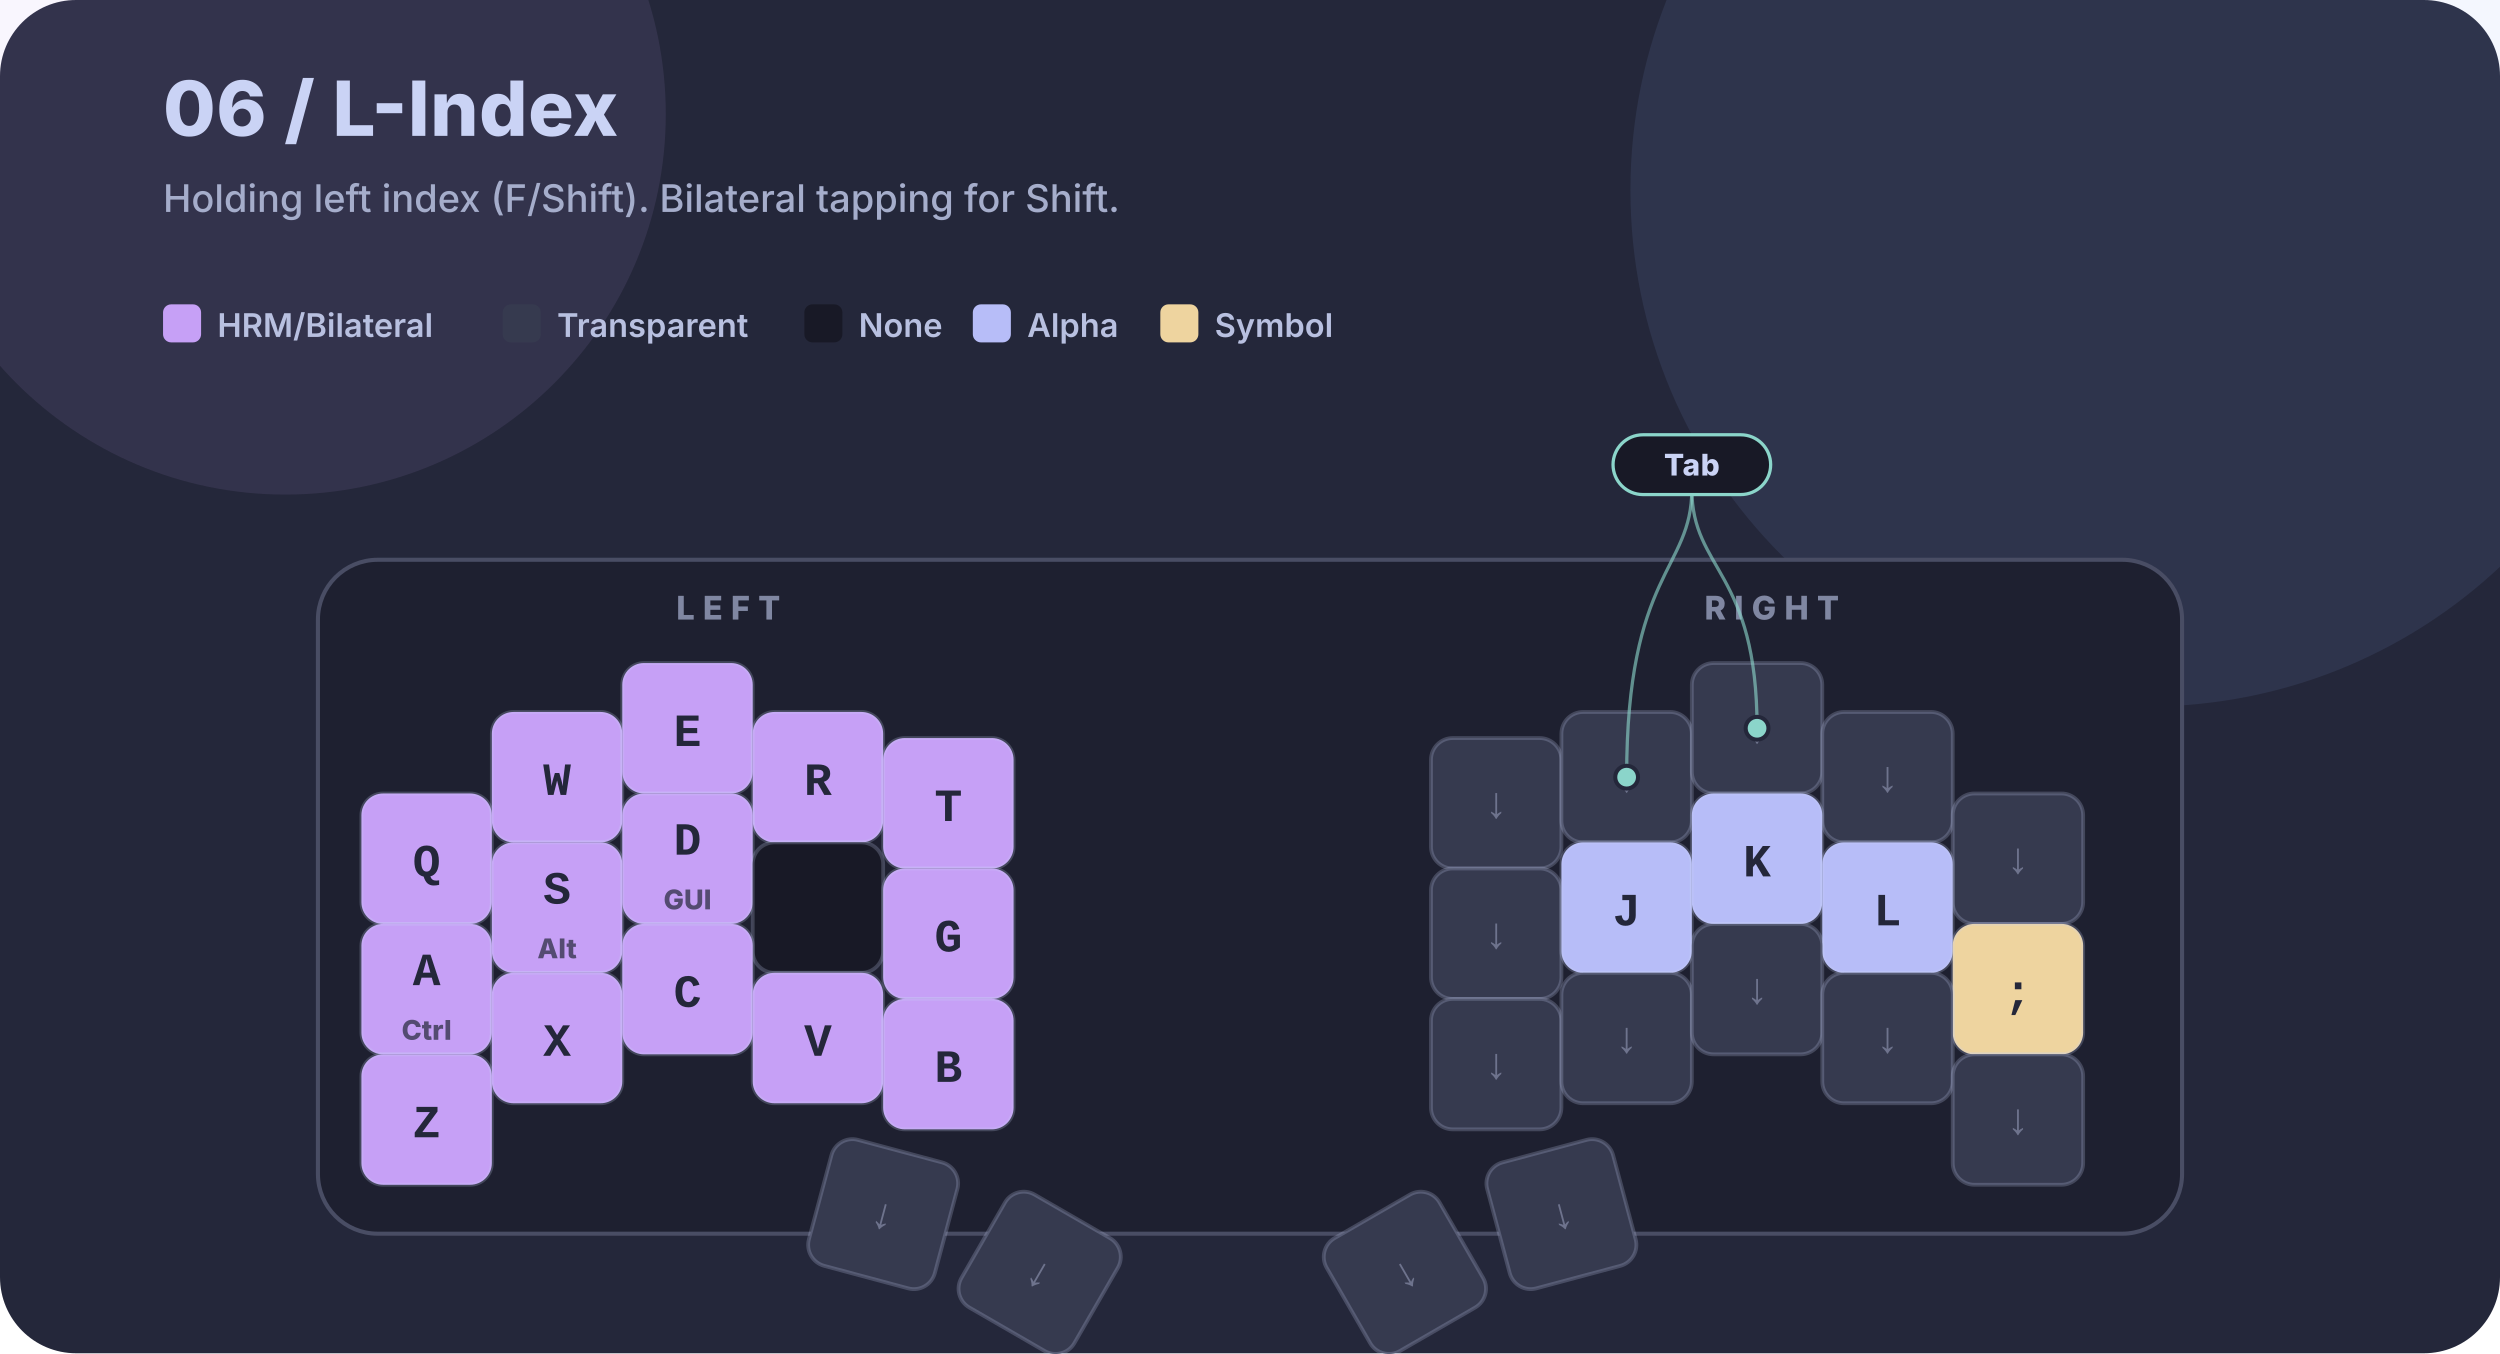
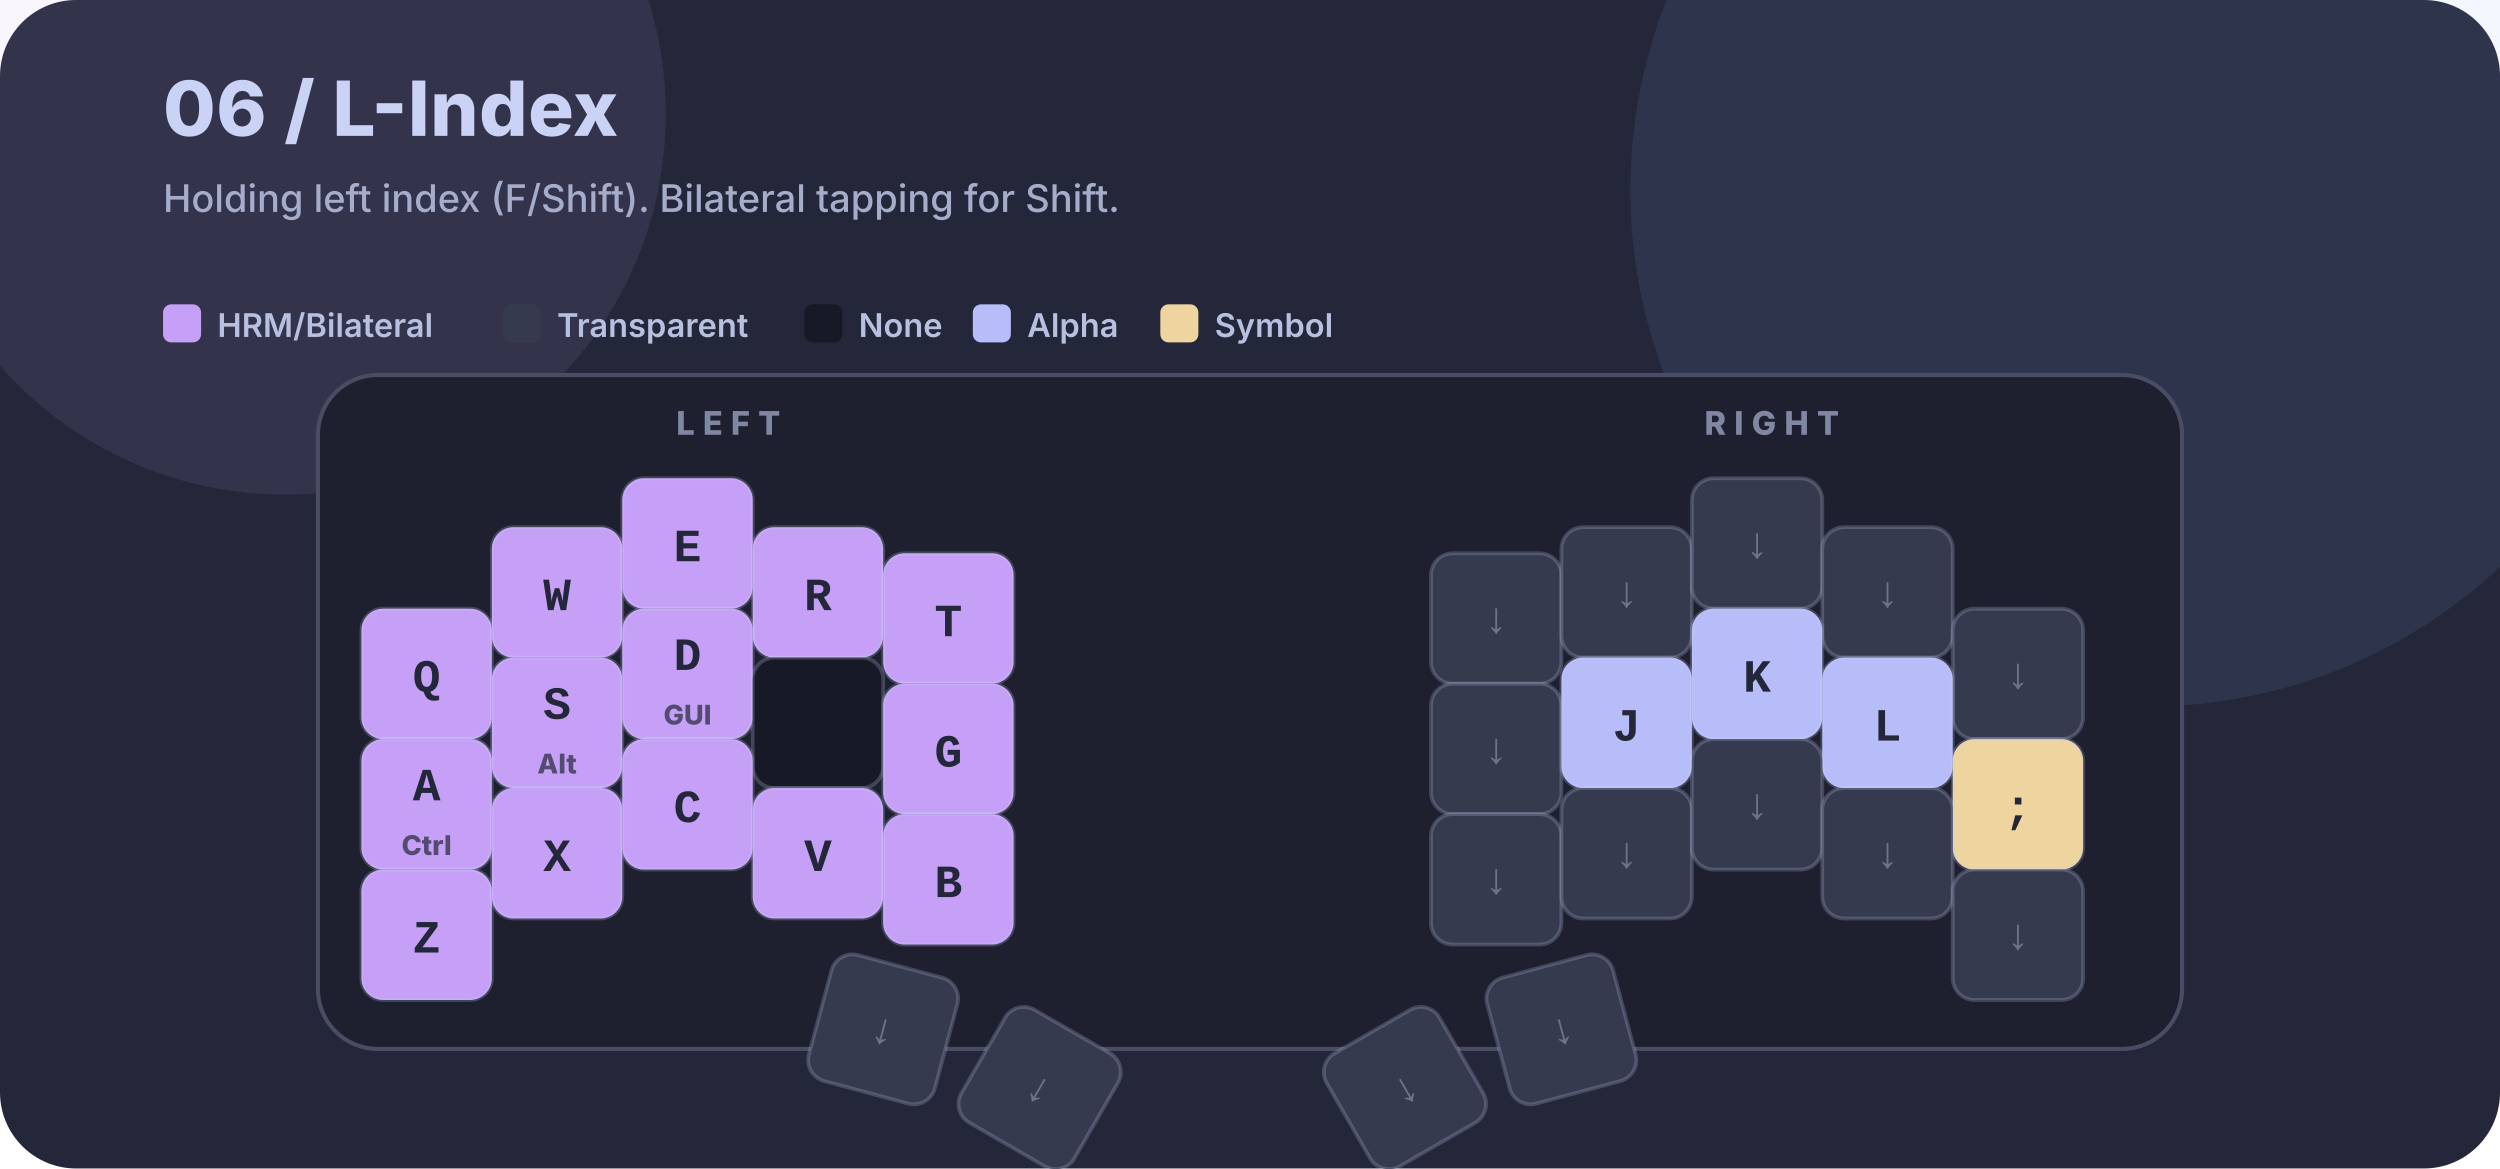
- <svg xmlns="http://www.w3.org/2000/svg" width="920" height="498" viewBox="0 0 920 498" role="img" aria-labelledby="title desc">
+ <svg xmlns="http://www.w3.org/2000/svg" width="920" height="430" viewBox="0 0 920 430" role="img" aria-labelledby="title desc">
  <style>
    .title { font: 800 28px Inter, Avenir Next, Segoe UI, sans-serif; fill: #cad3f5; letter-spacing: .2px; }
    .subtitle { font: 500 14px Inter, Avenir Next, Segoe UI, sans-serif; fill: #a5adcb; }
    .legend-text { font: 600 12px Inter, Avenir Next, Segoe UI, sans-serif; fill: #b8c0e0; }
    .half { font: 800 12px Inter, Avenir Next, Segoe UI, sans-serif; fill: #8087a2; letter-spacing: 3px; text-anchor: middle; }
    .tap { font-family: Berkeley Mono, SFMono-Regular, Consolas, Liberation Mono, monospace; font-weight: 800; text-anchor: middle; dominant-baseline: central; }
    .tap.transparent { font-size: 16px; fill: #6e738d; }
    .hold { font: 800 10px Inter, Avenir Next, Segoe UI, sans-serif; text-anchor: middle; dominant-baseline: central; }
    .key { stroke: rgba(202,211,245,.22); stroke-width: 1.4; }
    .shortcut path { fill: none; stroke: #8bd5ca; stroke-width: 1.2; opacity: .62; stroke-linecap: round; }
    .shortcut circle { fill: #8bd5ca; stroke: #24273a; stroke-width: 1.5; }
    .shortcut rect { fill: #181926; stroke: #8bd5ca; stroke-width: 1.2; }
    .shortcut text { font: 800 11px Inter, Avenir Next, Segoe UI, sans-serif; fill: #cad3f5; text-anchor: middle; letter-spacing: .2px; }
  </style>
-   <rect x="0" y="0" width="920" height="498" rx="28" fill="#24273a" />
+   <rect x="0" y="0" width="920" height="430" rx="28" fill="#24273a" />
  <circle cx="105" cy="42" r="140" fill="#c6a0f6" opacity="0.10" />
  <circle cx="790" cy="70" r="190" fill="#8aadf4" opacity="0.10" />
  <text x="60" y="50" class="title">06 / L-Index</text>
  <text x="60" y="78" class="subtitle">Holding left index (F/Shift). Bilateral tapping for Shift.</text>
  <rect x="60" y="112" width="14" height="14" rx="3" fill="#c6a0f6" />
  <text x="80" y="124" class="legend-text">HRM/Bilateral</text>
  <rect x="185" y="112" width="14" height="14" rx="3" fill="#363a4f" />
  <text x="205" y="124" class="legend-text">Transparent</text>
  <rect x="296" y="112" width="14" height="14" rx="3" fill="#181926" />
  <text x="316" y="124" class="legend-text">None</text>
  <rect x="358" y="112" width="14" height="14" rx="3" fill="#b7bdf8" />
  <text x="378" y="124" class="legend-text">Alpha</text>
  <rect x="427" y="112" width="14" height="14" rx="3" fill="#eed49f" />
  <text x="447" y="124" class="legend-text">Symbol</text>
-   <rect x="117" y="206" width="686" height="248" rx="22" fill="#1e2030" stroke="#494d64" stroke-width="1.5" />
-   <text x="268" y="228" class="half">LEFT</text>
-   <text x="652" y="228" class="half">RIGHT</text>
-   <g transform="translate(133 244)">
+   <rect x="117" y="138" width="686" height="248" rx="22" fill="#1e2030" stroke="#494d64" stroke-width="1.5" />
+   <text x="268" y="160" class="half">LEFT</text>
+   <text x="652" y="160" class="half">RIGHT</text>
+   <g transform="translate(133 176)">
    <rect class="key" x="0" y="48" width="48" height="48" rx="8" fill="#c6a0f6" />
    <text x="24" y="74" class="tap" style="font-size:17px;fill:#24273a">Q</text>
    <rect class="key" x="48" y="18" width="48" height="48" rx="8" fill="#c6a0f6" />
    <text x="72" y="44" class="tap" style="font-size:17px;fill:#24273a">W</text>
    <rect class="key" x="96" y="0" width="48" height="48" rx="8" fill="#c6a0f6" />
    <text x="120" y="26" class="tap" style="font-size:17px;fill:#24273a">E</text>
    <rect class="key" x="144" y="18" width="48" height="48" rx="8" fill="#c6a0f6" />
    <text x="168" y="44" class="tap" style="font-size:17px;fill:#24273a">R</text>
    <rect class="key" x="192" y="27.6" width="48" height="48" rx="8" fill="#c6a0f6" />
    <text x="216" y="53.6" class="tap" style="font-size:17px;fill:#24273a">T</text>
    <rect class="key" x="393.6" y="27.6" width="48" height="48" rx="8" fill="#363a4f" />
    <text x="417.6" y="52.6" class="tap transparent">↓</text>
    <rect class="key" x="441.6" y="18" width="48" height="48" rx="8" fill="#363a4f" />
    <text x="465.6" y="43" class="tap transparent">↓</text>
    <rect class="key" x="489.6" y="0" width="48" height="48" rx="8" fill="#363a4f" />
    <text x="513.6" y="25" class="tap transparent">↓</text>
    <rect class="key" x="537.6" y="18" width="48" height="48" rx="8" fill="#363a4f" />
    <text x="561.6" y="43" class="tap transparent">↓</text>
    <rect class="key" x="585.6" y="48" width="48" height="48" rx="8" fill="#363a4f" />
    <text x="609.6" y="73" class="tap transparent">↓</text>
    <rect class="key" x="0" y="96" width="48" height="48" rx="8" fill="#c6a0f6" />
    <text x="24" y="114" class="tap" style="font-size:17px;fill:#24273a">A</text>
    <text x="24" y="135" class="hold" style="fill:rgba(36,39,58,0.70)">Ctrl</text>
    <rect class="key" x="48" y="66" width="48" height="48" rx="8" fill="#c6a0f6" />
    <text x="72" y="84" class="tap" style="font-size:17px;fill:#24273a">S</text>
    <text x="72" y="105" class="hold" style="fill:rgba(36,39,58,0.70)">Alt</text>
    <rect class="key" x="96" y="48" width="48" height="48" rx="8" fill="#c6a0f6" />
    <text x="120" y="66" class="tap" style="font-size:17px;fill:#24273a">D</text>
    <text x="120" y="87" class="hold" style="fill:rgba(36,39,58,0.70)">GUI</text>
    <rect class="key" x="144" y="66" width="48" height="48" rx="8" fill="#181926" />
    <rect class="key" x="192" y="75.6" width="48" height="48" rx="8" fill="#c6a0f6" />
    <text x="216" y="101.6" class="tap" style="font-size:17px;fill:#24273a">G</text>
    <rect class="key" x="393.6" y="75.6" width="48" height="48" rx="8" fill="#363a4f" />
    <text x="417.6" y="100.6" class="tap transparent">↓</text>
    <rect class="key" x="441.6" y="66" width="48" height="48" rx="8" fill="#b7bdf8" />
    <text x="465.6" y="92" class="tap" style="font-size:17px;fill:#24273a">J</text>
    <rect class="key" x="489.6" y="48" width="48" height="48" rx="8" fill="#b7bdf8" />
    <text x="513.6" y="74" class="tap" style="font-size:17px;fill:#24273a">K</text>
    <rect class="key" x="537.6" y="66" width="48" height="48" rx="8" fill="#b7bdf8" />
    <text x="561.6" y="92" class="tap" style="font-size:17px;fill:#24273a">L</text>
    <rect class="key" x="585.6" y="96" width="48" height="48" rx="8" fill="#eed49f" />
    <text x="609.6" y="122" class="tap" style="font-size:17px;fill:#24273a">;</text>
    <rect class="key" x="0" y="144" width="48" height="48" rx="8" fill="#c6a0f6" />
    <text x="24" y="170" class="tap" style="font-size:17px;fill:#24273a">Z</text>
    <rect class="key" x="48" y="114" width="48" height="48" rx="8" fill="#c6a0f6" />
    <text x="72" y="140" class="tap" style="font-size:17px;fill:#24273a">X</text>
    <rect class="key" x="96" y="96" width="48" height="48" rx="8" fill="#c6a0f6" />
    <text x="120" y="122" class="tap" style="font-size:17px;fill:#24273a">C</text>
    <rect class="key" x="144" y="114" width="48" height="48" rx="8" fill="#c6a0f6" />
    <text x="168" y="140" class="tap" style="font-size:17px;fill:#24273a">V</text>
    <rect class="key" x="192" y="123.6" width="48" height="48" rx="8" fill="#c6a0f6" />
    <text x="216" y="149.6" class="tap" style="font-size:17px;fill:#24273a">B</text>
    <rect class="key" x="393.6" y="123.6" width="48" height="48" rx="8" fill="#363a4f" />
    <text x="417.6" y="148.6" class="tap transparent">↓</text>
    <rect class="key" x="441.6" y="114" width="48" height="48" rx="8" fill="#363a4f" />
    <text x="465.6" y="139" class="tap transparent">↓</text>
    <rect class="key" x="489.6" y="96" width="48" height="48" rx="8" fill="#363a4f" />
    <text x="513.6" y="121" class="tap transparent">↓</text>
    <rect class="key" x="537.6" y="114" width="48" height="48" rx="8" fill="#363a4f" />
    <text x="561.6" y="139" class="tap transparent">↓</text>
    <rect class="key" x="585.6" y="144" width="48" height="48" rx="8" fill="#363a4f" />
    <text x="609.6" y="169" class="tap transparent">↓</text>
    <g transform="rotate(15 192 202.8)">
      <rect class="key" x="168" y="178.8" width="48" height="48" rx="8" fill="#363a4f" />
      <text x="192" y="203.8" class="tap transparent">↓</text>
    </g>
    <g transform="rotate(30 249.6 224.4)">
      <rect class="key" x="225.6" y="200.4" width="48" height="48" rx="8" fill="#363a4f" />
      <text x="249.6" y="225.4" class="tap transparent">↓</text>
    </g>
    <g transform="rotate(-30 384 224.4)">
      <rect class="key" x="360" y="200.4" width="48" height="48" rx="8" fill="#363a4f" />
      <text x="384" y="225.4" class="tap transparent">↓</text>
    </g>
    <g transform="rotate(-15 441.6 202.8)">
      <rect class="key" x="417.6" y="178.8" width="48" height="48" rx="8" fill="#363a4f" />
      <text x="441.6" y="203.8" class="tap transparent">↓</text>
    </g>
  </g>
-   <g class="shortcut">
-     <path d="M 622.6 180 C 622.6 210, 598.6 210, 598.6 286.0" />
-     <circle cx="598.6" cy="286.0" r="4.2" />
-     <path d="M 622.6 180 C 622.6 210, 646.6 210, 646.6 268.0" />
-     <circle cx="646.6" cy="268.0" r="4.2" />
-     <rect x="593.6" y="160" width="58" height="22" rx="11" />
-     <text x="622.6" y="175">Tab</text>
-   </g>
</svg>
